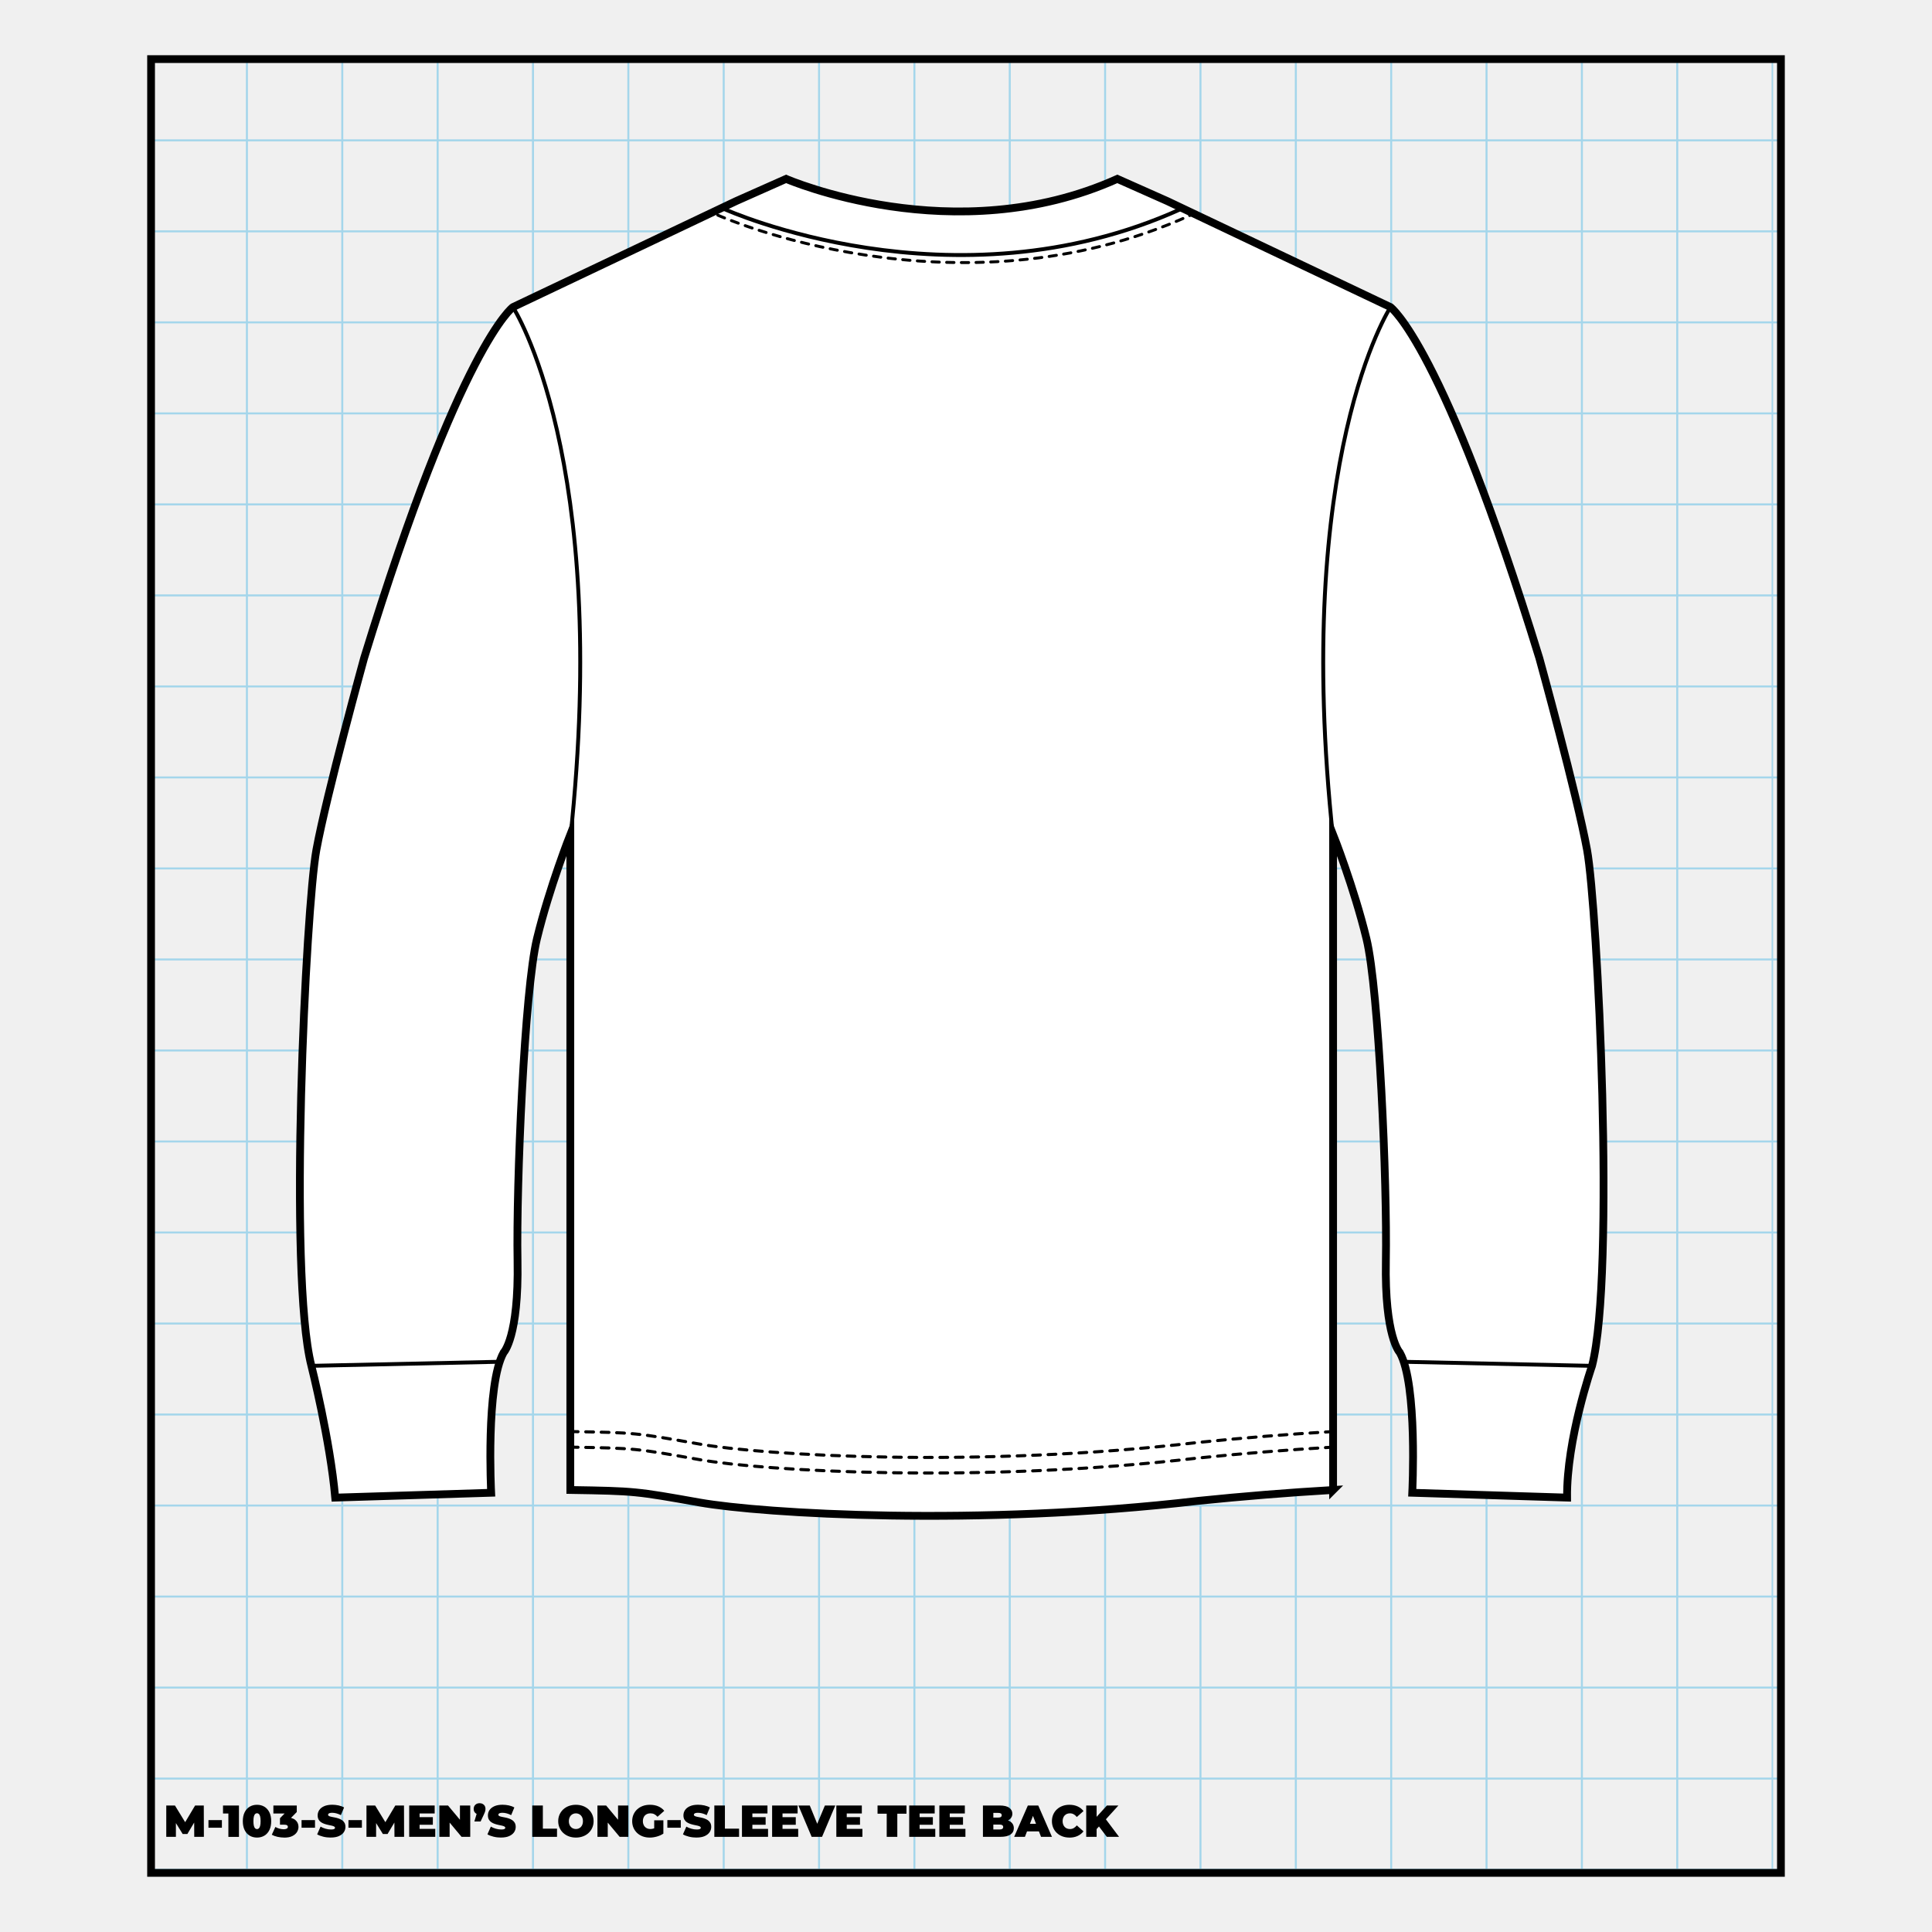
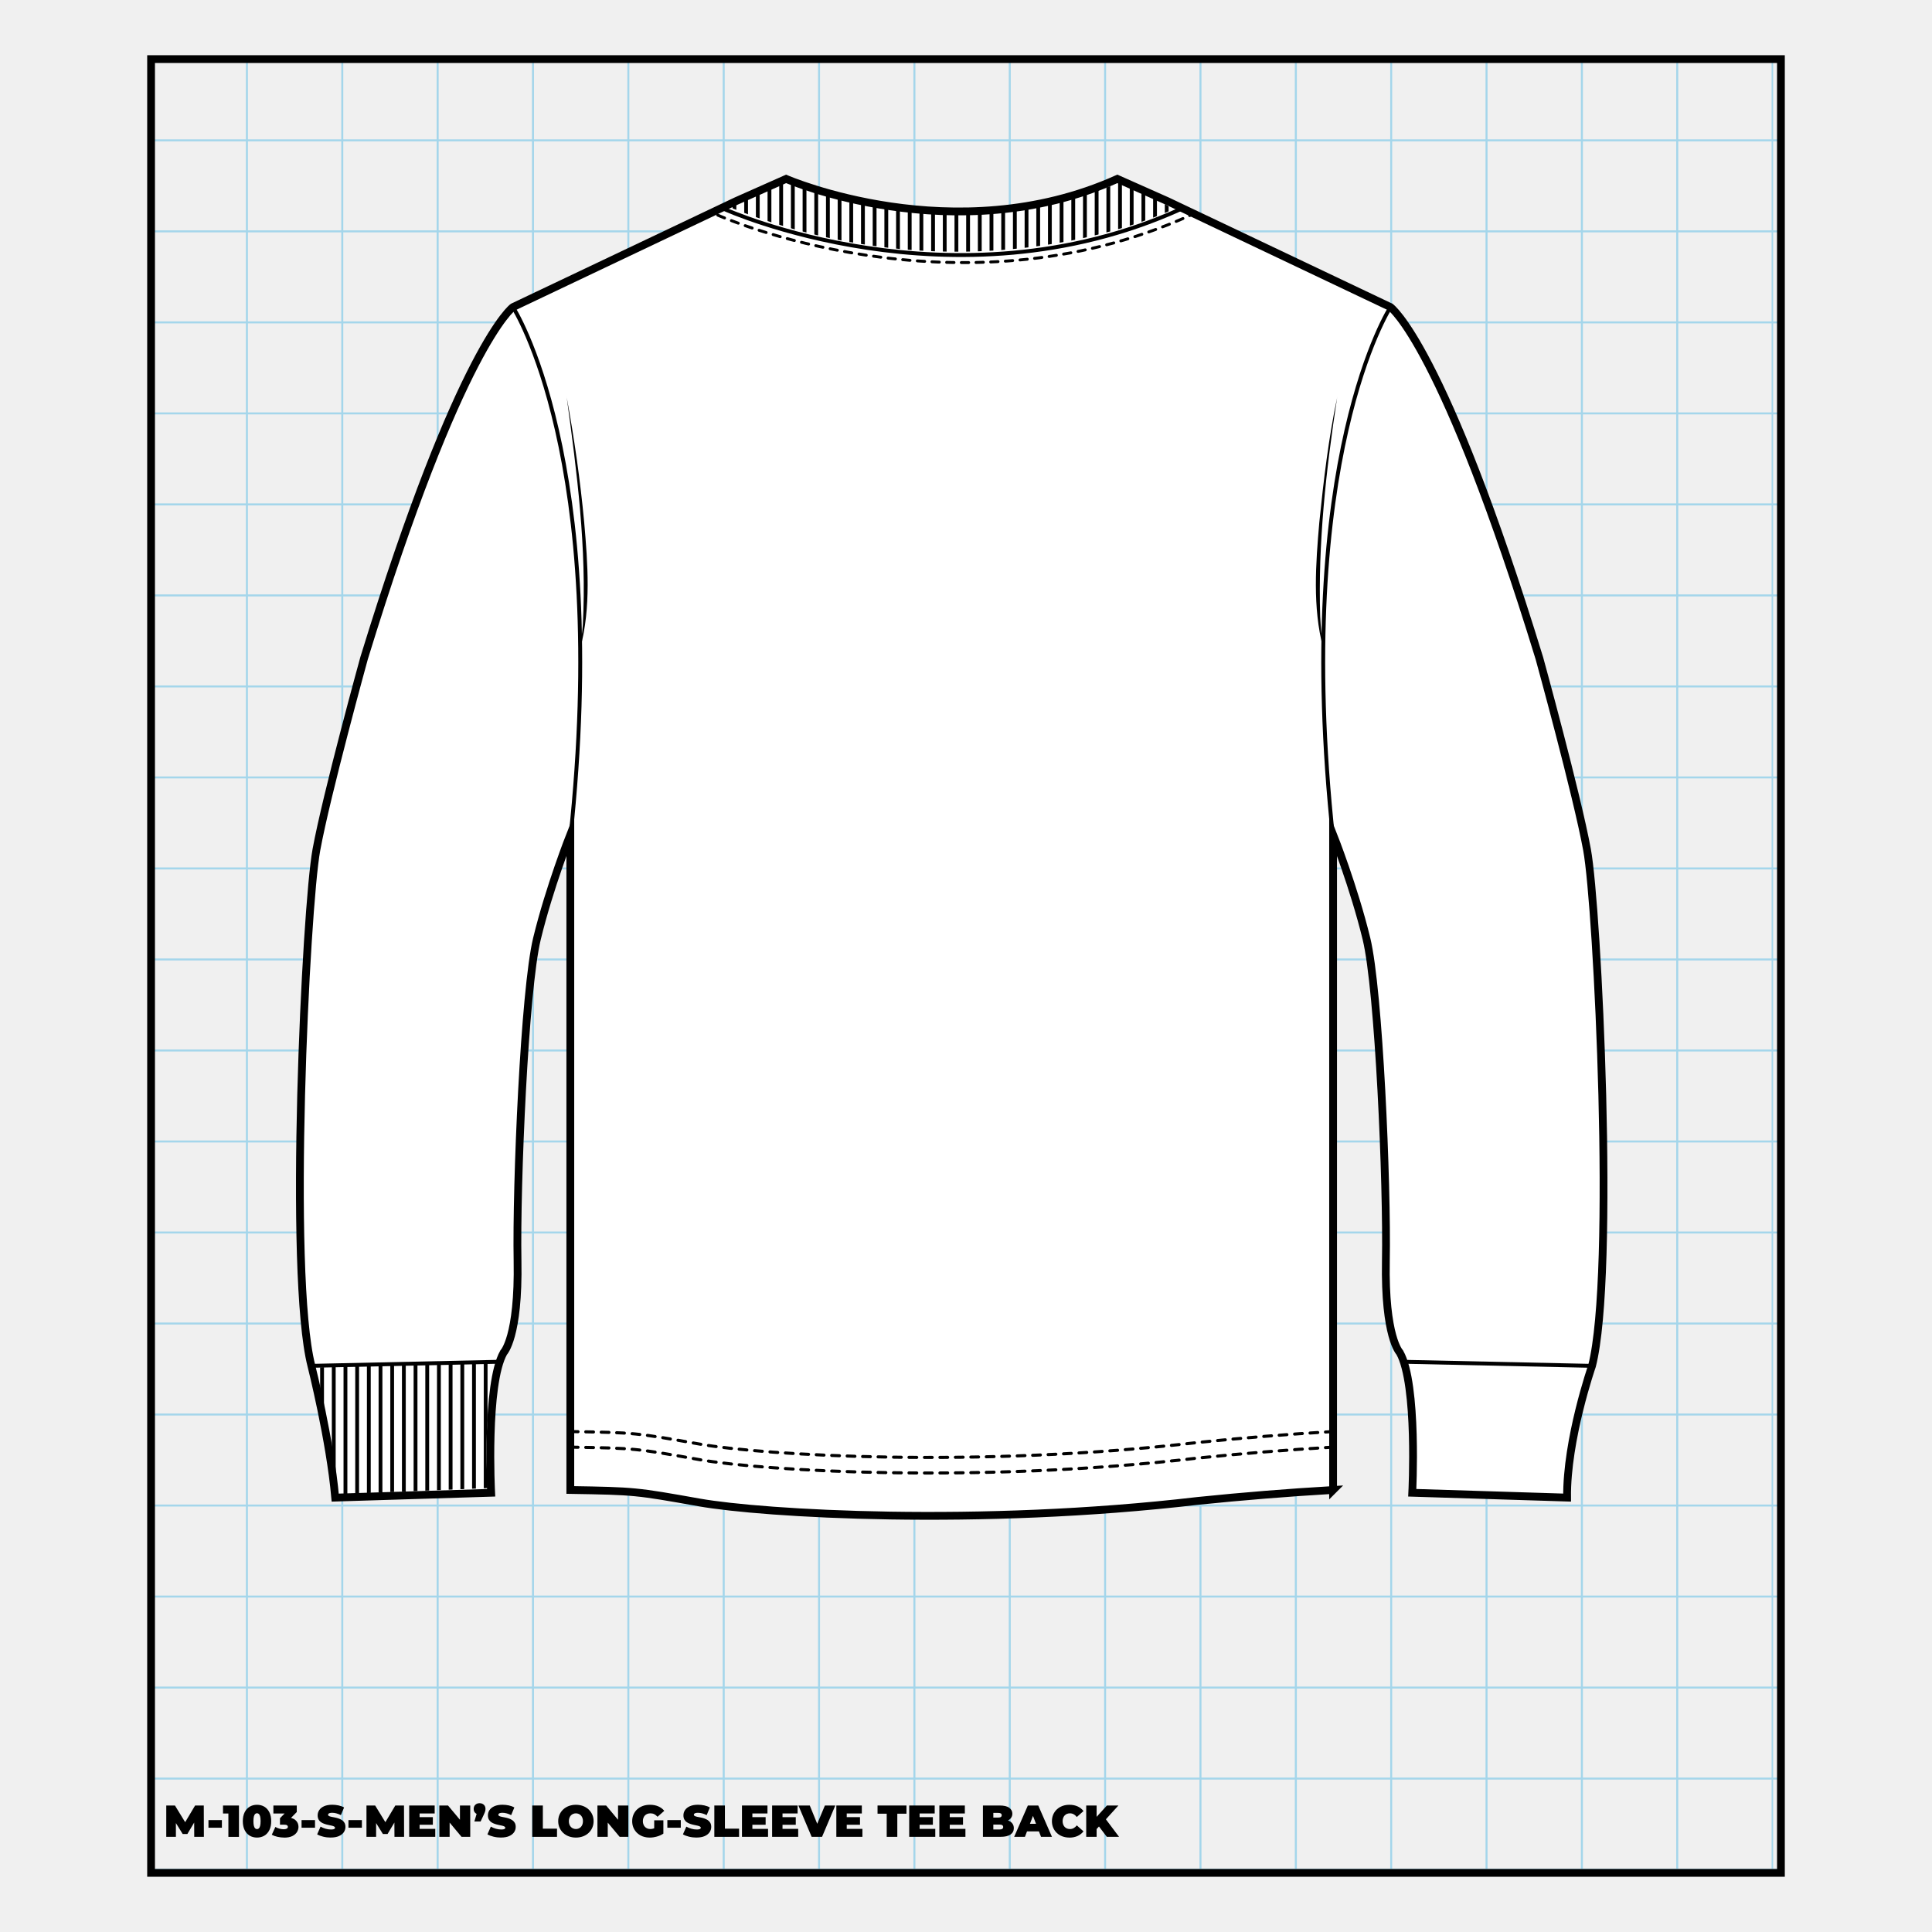
<svg xmlns="http://www.w3.org/2000/svg" xmlns:xlink="http://www.w3.org/1999/xlink" version="1.1" viewBox="0 0 992.13 992.13">
  <defs>
-     <style> .outline { fill: #fff; } .seam, .stitching, .dimension, .annotation, .grid, .st6, .st7 { fill: none; } .st8 { fill: url(#New_Pattern_22); } .stitching { stroke-dasharray: 3.97; stroke-width: 1.58px; } .stitching, .dimension, .annotation, .grid, .st6, .st7 { stroke: #000; } .stitching, .annotation, .st6 { stroke-linecap: round; stroke-linejoin: round; } .dimension, .annotation { stroke-width: 2px; } .dimension, .grid, .st7 { stroke-miterlimit: 10; } .st9 { fill: #27aae1; } .st10 { fill: url(#New_Pattern_21); } .st11 { fill: url(#New_Pattern_2); } .grid { stroke-width: 4px; } .st6 { stroke-dasharray: 3.77; stroke-width: 1.5px; } .st7 { stroke-width: 3.98px; } .st12 { opacity: .38; }  .seam,.stitching{fill:none!important;}g[id*="SEAMS"] path,g[id*="SEAMS"] rect,g[id*="SEAMS"] circle,g[id*="SEAMS"] ellipse,g[id*="SEAMS"] polygon,g[id*="SEAMS"] polyline,g[id*="STITCHING"] path,g[id*="STITCHING"] rect,g[id*="STITCHING"] circle,g[id*="STITCHING"] ellipse,g[id*="STITCHING"] polygon,g[id*="STITCHING"] polyline{fill:none!important;}</style>
+     <style> .outline { fill: #fff; } .seam, .stitching, .dimension, .annotation, .grid, .st6, .st7 { fill: none; } .st8 { fill: url(#New_Pattern_22); } .stitching { stroke-dasharray: 3.97; stroke-width: 1.58px; } .stitching, .dimension, .annotation, .grid, .st6, .st7 { stroke: #000; } .stitching, .annotation, .st6 { stroke-linecap: round; stroke-linejoin: round; } .dimension, .annotation { stroke-width: 2px; } .dimension, .grid, .st7 { stroke-miterlimit: 10; } .st9 { fill: #27aae1; } .st10 { fill: url(#New_Pattern_21); } .st11 { fill: url(#New_Pattern_2); } .grid { stroke-width: 4px; } .st6 { stroke-dasharray: 3.77; stroke-width: 1.5px; } .st7 { stroke-width: 3.98px; } .st12 { opacity: .38; } </style>
    <pattern id="New_Pattern_2" data-name="New Pattern 2" x="0" y="0" width="30" height="80.06" patternTransform="translate(30.4 -246.28)" patternUnits="userSpaceOnUse" viewBox="0 0 30 80.06">
      <g>
        <rect class="seam" width="30" height="80.06" />
        <rect x="26.03" y="0" width="1.93" height="80.06" />
        <rect x="20.03" y="0" width="1.93" height="80.06" />
        <rect x="14.03" y="0" width="1.93" height="80.06" />
        <rect x="8.03" y="0" width="1.93" height="80.06" />
        <rect x="2.03" y="0" width="1.93" height="80.06" />
      </g>
    </pattern>
    <pattern id="New_Pattern_21" data-name="New Pattern 2" patternTransform="translate(38.15 -312.75)" href="#New_Pattern_2" xlink:href="#New_Pattern_2" />
    <pattern id="New_Pattern_22" data-name="New Pattern 2" patternTransform="translate(-17323.59 -246.28) rotate(-180) scale(1 -1)" href="#New_Pattern_2" xlink:href="#New_Pattern_2" />
  </defs>
  <g id="_x31_.GRID_x5F_BG">
    <g class="st12">
      <rect class="st9" x="77.84" y="959.57" width="836.45" height="1.02" />
      <rect class="st9" x="77.84" y="912.83" width="836.45" height="1.02" />
      <rect class="st9" x="77.84" y="866.1" width="836.45" height="1.02" />
      <rect class="st9" x="77.84" y="819.36" width="836.45" height="1.02" />
      <rect class="st9" x="77.84" y="772.62" width="836.45" height="1.02" />
      <rect class="st9" x="77.84" y="725.88" width="836.45" height="1.02" />
      <rect class="st9" x="77.84" y="679.15" width="836.45" height="1.02" />
      <rect class="st9" x="77.84" y="632.41" width="836.45" height="1.02" />
      <rect class="st9" x="77.84" y="585.67" width="836.45" height="1.02" />
      <rect class="st9" x="77.84" y="538.94" width="836.45" height="1.02" />
      <rect class="st9" x="77.84" y="492.2" width="836.45" height="1.02" />
      <rect class="st9" x="77.84" y="445.46" width="836.45" height="1.02" />
      <rect class="st9" x="77.84" y="398.72" width="836.45" height="1.02" />
      <rect class="st9" x="77.84" y="351.99" width="836.45" height="1.02" />
      <rect class="st9" x="77.84" y="305.25" width="836.45" height="1.02" />
      <rect class="st9" x="77.84" y="258.51" width="836.45" height="1.02" />
      <rect class="st9" x="77.84" y="211.78" width="836.45" height="1.02" />
      <rect class="st9" x="77.84" y="165.04" width="836.45" height="1.02" />
      <rect class="st9" x="77.84" y="118.3" width="836.45" height="1.02" />
      <rect class="st9" x="77.84" y="71.56" width="836.45" height="1.02" />
      <rect class="st9" x="909.76" y="31.87" width=".8" height="927.7" />
      <rect class="st9" x="860.8" y="31.53" width="1.02" height="928.04" />
      <rect class="st9" x="811.83" y="31.53" width="1.02" height="928.04" />
      <rect class="st9" x="762.86" y="31.53" width="1.02" height="928.04" />
      <rect class="st9" x="713.9" y="31.53" width="1.02" height="928.04" />
      <rect class="st9" x="664.93" y="31.53" width="1.02" height="928.04" />
      <rect class="st9" x="615.96" y="31.53" width="1.02" height="928.04" />
      <rect class="st9" x="566.99" y="31.53" width="1.02" height="928.04" />
      <rect class="st9" x="518.03" y="31.53" width="1.02" height="928.04" />
      <rect class="st9" x="469.06" y="31.53" width="1.02" height="928.04" />
      <rect class="st9" x="420.09" y="31.53" width="1.02" height="928.04" />
      <rect class="st9" x="371.13" y="31.53" width="1.02" height="928.04" />
      <rect class="st9" x="322.16" y="31.53" width="1.02" height="928.04" />
      <rect class="st9" x="273.19" y="31.53" width="1.02" height="928.04" />
      <rect class="st9" x="224.23" y="31.53" width="1.02" height="928.04" />
      <rect class="st9" x="175.26" y="31.53" width="1.02" height="928.04" />
      <rect class="st9" x="126.29" y="31.53" width="1.02" height="928.04" />
    </g>
    <rect class="st7" x="77.58" y="30.35" width="836.97" height="931.42" />
  </g>
  <g id="_x32_.MASK_x5F_FILL">
    <path class="outline" d="M684.58,765.14v-336.62s10.7,27.1,17.12,53.49c6.42,26.39,10.7,126.23,9.98,165.46-.71,39.22,7.13,47.07,7.13,47.07,9.27,16.4,6.42,72.03,6.42,72.03l79.51,2.48c-.32-29.94,12.81-67.66,12.81-67.66,12.03-47.18,2.87-235.33-2.56-264.97-5.22-28.51-24.49-98.41-24.49-98.41-49.44-161-76.46-180.31-76.46-180.31l-114.5-54.39-25.76-11.45c-83.69,37.65-170.1,0-170.1,0l-25.76,11.45-114.5,54.39s-27.02,19.31-76.46,180.31c0,0-19.27,69.9-24.49,98.41-5.43,29.64-14.58,217.79-2.56,264.97,0,0,9.62,38.13,12.23,67.67l80.08-2.49s-2.85-55.63,6.42-72.03c0,0,7.84-7.84,7.13-47.07-.71-39.22,3.57-139.07,9.98-165.46,6.42-26.39,17.12-53.49,17.12-53.49v336.62s33.3.56,66.27,6.41c32.96,5.86,143.75,12.36,255.95-.8,0,0,34.72-3.56,69.5-5.62Z" />
  </g>
  <g id="_x33_.SEAMS_x5F_INT">
    <path class="annotation" d="M372.15,107.44s117.03,52.95,234.06,0" />
+     <path class="st11" d="M255.96,699.31s-33.09,0-95.18,3c0,0,9.85,42.67,11.19,65.1l78.64-3.26s-3.75-38.27,5.35-64.84Z" />
+     <path class="st10" d="M404.56,91.86s89.52,33.33,170.48,1.89l8.67,2.13,18.84,11.55s-102.5,50.26-229.66-1.74c0,0,21.77-11,31.67-13.83Z" />
    <line class="dimension" x1="159.89" y1="701.39" x2="255.96" y2="699.31" />
+     <path class="st8" d="M720.85,699.31s33.09,0,95.18,3c0,0-9.85,42.67-11.19,65.1l-78.64-3.26s3.75-38.27-5.35-64.84Z" />
    <line class="dimension" x1="816.91" y1="701.39" x2="720.85" y2="699.31" />
    <path class="dimension" d="M263.4,157.7s50.44,77.36,29.46,272.93" />
    <path d="M290.99,203.89c3.92,21.27,6.99,42.69,9,64.23,1.86,21.43,3.55,43.63-1.96,64.68,0,0-.19-.05-.19-.05l.64-4c.26-2.01.67-6.02.83-8.03,2.08-38.99-3.1-78.65-8.31-116.84h0Z" />
    <path class="dimension" d="M714.07,157.7s-50.44,77.36-29.46,272.93" />
    <path d="M686.69,203.93c-5.72,37.27-9.93,75.02-8.73,112.77.08,1.99.38,6.06.59,8.05,0,0,.47,4.01.47,4.01l.64,4-.19.05c-5.51-21.05-3.81-43.25-1.96-64.68,2.18-21.37,4.78-43.55,9.2-64.19h0Z" />
  </g>
  <g id="_x34_.OUTLINE_MAIN">
    <path class="grid" d="M684.58,765.14v-336.62s10.7,27.1,17.12,53.49c6.42,26.39,10.7,126.23,9.98,165.46-.71,39.22,7.13,47.07,7.13,47.07,9.27,16.4,6.42,72.03,6.42,72.03l79.51,2.48c-.32-29.94,12.81-67.66,12.81-67.66,12.03-47.18,2.87-235.33-2.56-264.97-5.22-28.51-24.49-98.41-24.49-98.41-49.44-161-76.46-180.31-76.46-180.31l-114.5-54.39-25.76-11.45c-83.69,37.65-170.1,0-170.1,0l-25.76,11.45-114.5,54.39s-27.02,19.31-76.46,180.31c0,0-19.27,69.9-24.49,98.41-5.43,29.64-14.58,217.79-2.56,264.97,0,0,9.62,38.13,12.23,67.67l80.08-2.49s-2.85-55.63,6.42-72.03c0,0,7.84-7.84,7.13-47.07-.71-39.22,3.57-139.07,9.98-165.46,6.42-26.39,17.12-53.49,17.12-53.49v336.62c33.4.56,33.6.61,66.27,6.41s143.49,12.39,255.95-.8q34.57-3.55,69.5-5.62Z" />
  </g>
  <g id="_x35_.STITCHING">
    <path class="st6" d="M368.59,110.48s122.06,54.77,242.62.09" />
    <path class="stitching" d="M292.86,743.14c33.4.56,33.6.61,66.27,6.41s143.49,12.39,255.95-.8q34.57-3.55,69.5-5.62" />
    <path class="stitching" d="M292.86,735.14c33.4.56,33.6.61,66.27,6.41s143.49,12.39,255.95-.8q34.57-3.55,69.5-5.62" />
  </g>
  <g id="_x39_.ANNOTATIONS">
    <g>
      <path d="M85.38,943.27v-16.1h4.46l6.44,10.51h-2.35l6.26-10.51h4.46l.05,16.1h-4.95l-.04-8.65h.78l-4.28,7.2h-2.39l-4.46-7.2h.97v8.65h-4.95Z" />
      <path d="M107.05,938.58v-3.91h6.9v3.91h-6.9Z" />
      <path d="M117.28,943.27v-14.21l2.32,2.21h-5.08v-4.09h8.19v16.1h-5.43Z" />
      <path d="M131.98,943.64c-1.43,0-2.69-.33-3.78-.99-1.1-.66-1.95-1.62-2.58-2.88-.62-1.26-.93-2.78-.93-4.55s.31-3.3.93-4.55c.62-1.26,1.48-2.22,2.58-2.88,1.1-.66,2.36-.99,3.78-.99s2.69.33,3.78.99c1.1.66,1.95,1.62,2.58,2.88.62,1.26.93,2.78.93,4.55s-.31,3.3-.93,4.55c-.62,1.26-1.48,2.22-2.58,2.88-1.1.66-2.36.99-3.78.99ZM131.98,939.29c.35,0,.67-.12.94-.37.28-.25.5-.67.66-1.27.16-.6.24-1.41.24-2.44s-.08-1.86-.24-2.45c-.16-.59-.38-1.01-.66-1.25-.28-.25-.59-.37-.94-.37s-.67.12-.94.37c-.28.25-.5.66-.66,1.25-.16.59-.24,1.41-.24,2.45s.08,1.84.24,2.44c.16.6.38,1.02.66,1.27.28.25.59.37.94.37Z" />
      <path d="M145.92,943.64c-1.1,0-2.22-.12-3.36-.37s-2.13-.61-2.99-1.08l1.84-4c.69.4,1.42.69,2.17.89.76.19,1.48.29,2.15.29.61,0,1.12-.1,1.51-.31.39-.21.59-.52.59-.93,0-.35-.15-.62-.44-.82-.29-.19-.78-.29-1.47-.29h-2.14v-3.33l4.16-4.23.48,1.82h-8.03v-4.09h12.01v3.33l-4.16,4.23-2.6-1.47h1.43c2.02,0,3.57.45,4.62,1.36,1.06.91,1.59,2.07,1.59,3.5,0,.92-.26,1.8-.77,2.65-.51.84-1.31,1.53-2.39,2.07-1.08.54-2.48.8-4.2.8Z" />
      <path d="M154.86,938.58v-3.91h6.9v3.91h-6.9Z" />
      <path d="M169.88,943.64c-1.35,0-2.65-.15-3.91-.46-1.26-.31-2.29-.71-3.1-1.2l1.75-3.96c.77.45,1.62.8,2.56,1.07.94.27,1.86.4,2.75.4.52,0,.93-.03,1.23-.1.3-.07.52-.17.66-.3.14-.13.21-.29.21-.47,0-.29-.16-.52-.48-.69s-.75-.31-1.28-.43c-.53-.12-1.11-.24-1.74-.37-.63-.13-1.26-.3-1.9-.52-.64-.21-1.22-.5-1.75-.85s-.96-.82-1.28-1.39c-.32-.58-.48-1.29-.48-2.15,0-1,.28-1.91.84-2.73.56-.82,1.39-1.48,2.51-1.97,1.11-.49,2.5-.74,4.15-.74,1.09,0,2.16.12,3.22.34,1.06.23,2.01.58,2.85,1.06l-1.63,3.93c-.8-.4-1.57-.7-2.31-.9-.74-.2-1.47-.3-2.17-.3-.52,0-.94.05-1.24.14-.31.09-.53.22-.66.37-.13.15-.2.32-.2.51,0,.28.16.5.48.66s.75.29,1.28.4,1.11.22,1.75.34c.64.12,1.27.29,1.9.51.63.21,1.21.5,1.74.85.53.35.95.81,1.28,1.38s.48,1.27.48,2.12c0,.98-.28,1.88-.84,2.7s-1.39,1.48-2.5,1.98c-1.1.5-2.49.75-4.16.75Z" />
      <path d="M178.94,938.58v-3.91h6.9v3.91h-6.9Z" />
      <path d="M188.19,943.27v-16.1h4.46l6.44,10.51h-2.35l6.26-10.51h4.46l.05,16.1h-4.94l-.05-8.65h.78l-4.28,7.2h-2.39l-4.46-7.2h.97v8.65h-4.94Z" />
      <path d="M210.13,943.27v-16.1h13.09v4.09h-7.75v7.91h8.05v4.09h-13.39ZM215.1,937.06v-3.91h7.18v3.91h-7.18Z" />
      <path d="M225.61,943.27v-16.1h4.46l8.19,9.8h-2.07v-9.8h5.29v16.1h-4.46l-8.19-9.8h2.07v9.8h-5.29Z" />
      <path d="M243.6,935.36l1.93-6.46.76,2.9c-.89,0-1.62-.26-2.19-.77-.57-.51-.85-1.22-.85-2.1s.29-1.62.86-2.15c.57-.53,1.3-.79,2.17-.79s1.6.26,2.17.79c.58.53.86,1.25.86,2.15,0,.25-.02.49-.06.74-.04.25-.12.54-.24.89s-.32.81-.6,1.39l-1.61,3.43h-3.22Z" />
      <path d="M257.33,943.64c-1.35,0-2.65-.15-3.91-.46-1.26-.31-2.29-.71-3.11-1.2l1.75-3.96c.77.45,1.62.8,2.56,1.07.94.27,1.86.4,2.75.4.52,0,.93-.03,1.23-.1.3-.07.52-.17.66-.3.14-.13.21-.29.21-.47,0-.29-.16-.52-.48-.69-.32-.17-.75-.31-1.28-.43s-1.11-.24-1.74-.37c-.63-.13-1.26-.3-1.9-.52-.64-.21-1.22-.5-1.75-.85s-.95-.82-1.28-1.39-.48-1.29-.48-2.15c0-1,.28-1.91.84-2.73s1.4-1.48,2.51-1.97c1.11-.49,2.5-.74,4.15-.74,1.09,0,2.16.12,3.22.34,1.06.23,2.01.58,2.85,1.06l-1.63,3.93c-.8-.4-1.57-.7-2.31-.9-.74-.2-1.47-.3-2.17-.3-.52,0-.94.05-1.24.14-.31.09-.53.22-.66.37-.13.15-.2.32-.2.51,0,.28.16.5.48.66.32.16.75.29,1.28.4.53.11,1.11.22,1.75.34.64.12,1.27.29,1.9.51.63.21,1.21.5,1.74.85s.95.81,1.28,1.38c.32.57.48,1.27.48,2.12,0,.98-.28,1.88-.84,2.7-.56.82-1.39,1.48-2.5,1.98-1.1.5-2.49.75-4.16.75Z" />
      <path d="M273.34,943.27v-16.1h5.43v11.89h7.27v4.21h-12.7Z" />
      <path d="M295.74,943.64c-1.3,0-2.51-.21-3.62-.62-1.11-.41-2.07-1-2.89-1.76s-1.45-1.65-1.9-2.68c-.45-1.03-.68-2.15-.68-3.36s.23-2.35.68-3.37c.45-1.02,1.08-1.91,1.9-2.67.81-.76,1.77-1.34,2.89-1.76,1.11-.41,2.32-.62,3.62-.62s2.53.21,3.63.62c1.1.41,2.06,1,2.88,1.76.81.76,1.45,1.65,1.9,2.67.45,1.02.68,2.14.68,3.37s-.23,2.33-.68,3.36c-.45,1.03-1.09,1.92-1.9,2.68s-1.77,1.35-2.88,1.76c-1.1.41-2.32.62-3.63.62ZM295.74,939.25c.51,0,.98-.09,1.42-.28.44-.18.82-.45,1.15-.79.33-.34.59-.77.77-1.26s.28-1.06.28-1.69-.09-1.19-.28-1.69-.44-.92-.77-1.27c-.33-.34-.71-.61-1.15-.79-.44-.18-.91-.28-1.42-.28s-.98.09-1.42.28c-.44.18-.82.45-1.15.79-.33.35-.59.77-.77,1.27s-.28,1.06-.28,1.69.09,1.19.28,1.69.44.92.77,1.26c.33.35.71.61,1.15.79.44.18.91.28,1.42.28Z" />
      <path d="M306.8,943.27v-16.1h4.46l8.19,9.8h-2.07v-9.8h5.29v16.1h-4.46l-8.19-9.8h2.07v9.8h-5.29Z" />
      <path d="M333.64,943.64c-1.3,0-2.5-.2-3.6-.61-1.1-.41-2.05-.99-2.85-1.74-.8-.75-1.43-1.64-1.88-2.67-.44-1.03-.67-2.16-.67-3.4s.22-2.38.67-3.4c.45-1.03,1.07-1.92,1.89-2.67.81-.75,1.77-1.33,2.89-1.74,1.11-.41,2.33-.61,3.67-.61,1.59,0,3.02.27,4.27.8,1.25.54,2.28,1.3,3.09,2.3l-3.47,3.06c-.51-.58-1.05-1.02-1.64-1.32-.59-.3-1.25-.45-1.97-.45-.6,0-1.14.09-1.62.28-.48.18-.89.45-1.23.8-.34.35-.6.77-.78,1.27-.18.49-.28,1.05-.28,1.68s.09,1.15.28,1.64c.18.5.44.92.78,1.28s.74.62,1.21.82c.47.19.99.29,1.58.29.61,0,1.21-.1,1.79-.31s1.2-.56,1.86-1.07l3.04,3.73c-.98.66-2.1,1.17-3.36,1.52s-2.48.53-3.66.53ZM340.66,941.59l-4.71-.69v-6.12h4.71v6.81Z" />
      <path d="M342.7,938.58v-3.91h6.9v3.91h-6.9Z" />
      <path d="M357.72,943.64c-1.35,0-2.65-.15-3.91-.46s-2.29-.71-3.1-1.2l1.75-3.96c.77.45,1.62.8,2.56,1.07.94.27,1.86.4,2.75.4.52,0,.93-.03,1.23-.1.3-.07.52-.17.66-.3.14-.13.21-.29.21-.47,0-.29-.16-.52-.48-.69-.32-.17-.75-.31-1.28-.43s-1.11-.24-1.74-.37c-.63-.13-1.26-.3-1.9-.52-.64-.21-1.22-.5-1.75-.85-.53-.35-.95-.82-1.28-1.39-.32-.58-.48-1.29-.48-2.15,0-1,.28-1.91.84-2.73.56-.82,1.4-1.48,2.51-1.97,1.11-.49,2.5-.74,4.15-.74,1.09,0,2.16.12,3.22.34,1.06.23,2.01.58,2.85,1.06l-1.63,3.93c-.8-.4-1.57-.7-2.31-.9-.74-.2-1.47-.3-2.17-.3-.52,0-.94.05-1.24.14-.31.09-.53.22-.66.37-.13.15-.2.32-.2.51,0,.28.16.5.48.66.32.16.75.29,1.28.4s1.11.22,1.75.34c.64.12,1.27.29,1.9.51.63.21,1.21.5,1.74.85.53.35.95.81,1.28,1.38s.48,1.27.48,2.12c0,.98-.28,1.88-.84,2.7-.56.82-1.39,1.48-2.5,1.98s-2.49.75-4.16.75Z" />
      <path d="M366.83,943.27v-16.1h5.43v11.89h7.27v4.21h-12.7Z" />
      <path d="M381.02,943.27v-16.1h13.09v4.09h-7.75v7.91h8.05v4.09h-13.39ZM385.99,937.06v-3.91h7.18v3.91h-7.18Z" />
      <path d="M396.5,943.27v-16.1h13.09v4.09h-7.75v7.91h8.05v4.09h-13.38ZM401.47,937.06v-3.91h7.18v3.91h-7.18Z" />
      <path d="M416.81,943.27l-6.81-16.1h5.84l5.54,13.59h-3.47l5.7-13.59h5.34l-6.81,16.1h-5.34Z" />
      <path d="M429.48,943.27v-16.1h13.09v4.09h-7.75v7.91h8.05v4.09h-13.39ZM434.45,937.06v-3.91h7.18v3.91h-7.18Z" />
      <path d="M455.35,943.27v-11.89h-4.71v-4.21h14.86v4.21h-4.71v11.89h-5.43Z" />
      <path d="M466.9,943.27v-16.1h13.09v4.09h-7.75v7.91h8.05v4.09h-13.39ZM471.87,937.06v-3.91h7.18v3.91h-7.18Z" />
      <path d="M482.38,943.27v-16.1h13.09v4.09h-7.75v7.91h8.05v4.09h-13.39ZM487.35,937.06v-3.91h7.18v3.91h-7.18Z" />
      <path d="M504.76,943.27v-16.1h8.6c2.22,0,3.86.39,4.92,1.18,1.06.79,1.59,1.8,1.59,3.02,0,.81-.23,1.54-.68,2.17-.45.64-1.11,1.14-1.97,1.51s-1.92.55-3.17.55l.46-1.24c1.26,0,2.34.18,3.25.53s1.62.86,2.12,1.53.75,1.47.75,2.4c0,1.4-.58,2.48-1.74,3.27-1.16.78-2.85,1.17-5.07,1.17h-9.06ZM510.09,939.48h3.27c.6,0,1.05-.11,1.35-.32s.45-.53.45-.94-.15-.73-.45-.94-.75-.32-1.35-.32h-3.63v-3.59h2.9c.61,0,1.06-.1,1.35-.31.28-.21.43-.5.43-.89s-.14-.7-.43-.9c-.29-.2-.73-.3-1.35-.3h-2.53v8.51Z" />
      <path d="M520.79,943.27l7.04-16.1h5.34l7.04,16.1h-5.61l-5.2-13.52h2.12l-5.2,13.52h-5.52ZM524.97,940.47l1.38-3.91h7.41l1.38,3.91h-10.17Z" />
      <path d="M549.17,943.64c-1.29,0-2.48-.2-3.58-.61-1.1-.41-2.05-.99-2.85-1.74-.81-.75-1.43-1.64-1.88-2.67-.45-1.03-.67-2.16-.67-3.4s.22-2.38.67-3.4c.44-1.03,1.07-1.92,1.88-2.67.8-.75,1.75-1.33,2.85-1.74,1.1-.41,2.29-.61,3.58-.61,1.58,0,2.98.28,4.2.83,1.22.55,2.23,1.35,3.03,2.39l-3.43,3.06c-.47-.6-1-1.06-1.58-1.39-.57-.33-1.22-.5-1.94-.5-.57,0-1.08.09-1.54.28-.46.18-.86.45-1.18.8-.33.35-.59.78-.77,1.28-.18.5-.28,1.05-.28,1.67s.09,1.17.28,1.67c.18.5.44.92.77,1.28.33.35.72.62,1.18.81.46.18.97.28,1.54.28.72,0,1.37-.16,1.94-.49.58-.33,1.1-.79,1.58-1.39l3.43,3.06c-.8,1.03-1.81,1.82-3.03,2.38s-2.62.84-4.2.84Z" />
      <path d="M557.8,943.27v-16.1h5.34v16.1h-5.34ZM562.65,939.82l-.3-5.96,6.07-6.69h5.91l-6.81,7.5-3.01,3.08-1.86,2.07ZM568.38,943.27l-4.74-6.26,3.52-3.73,7.5,9.98h-6.28Z" />
    </g>
  </g>
</svg>
